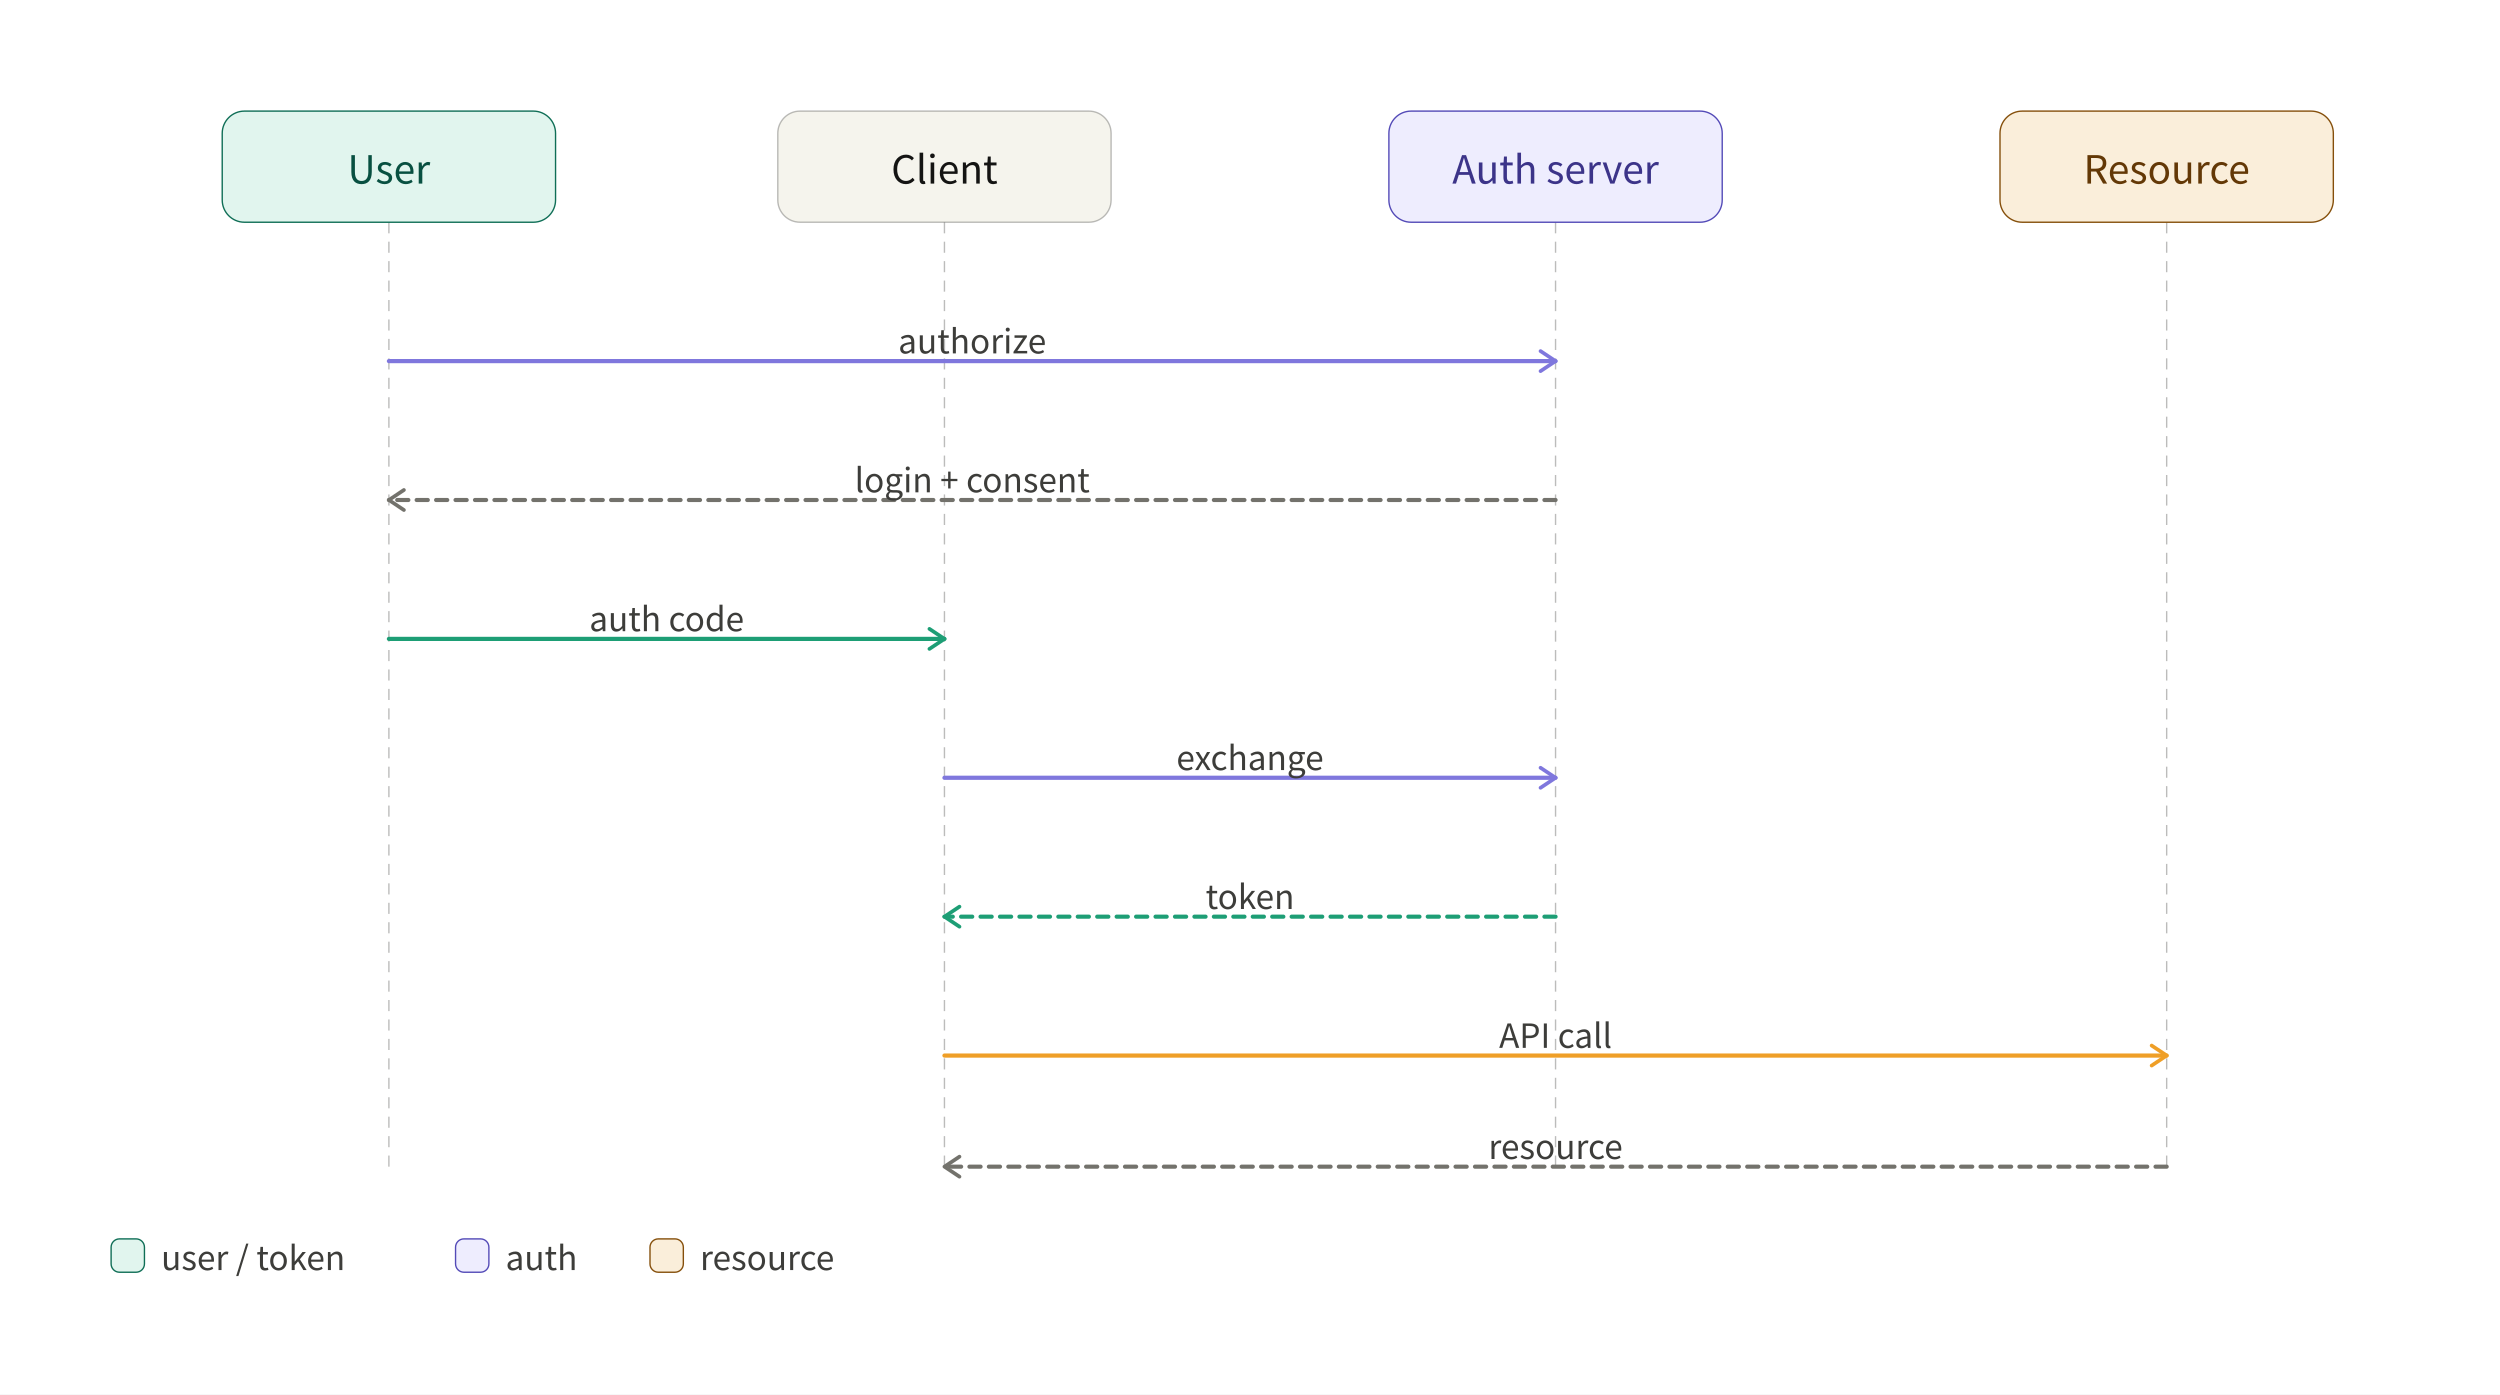
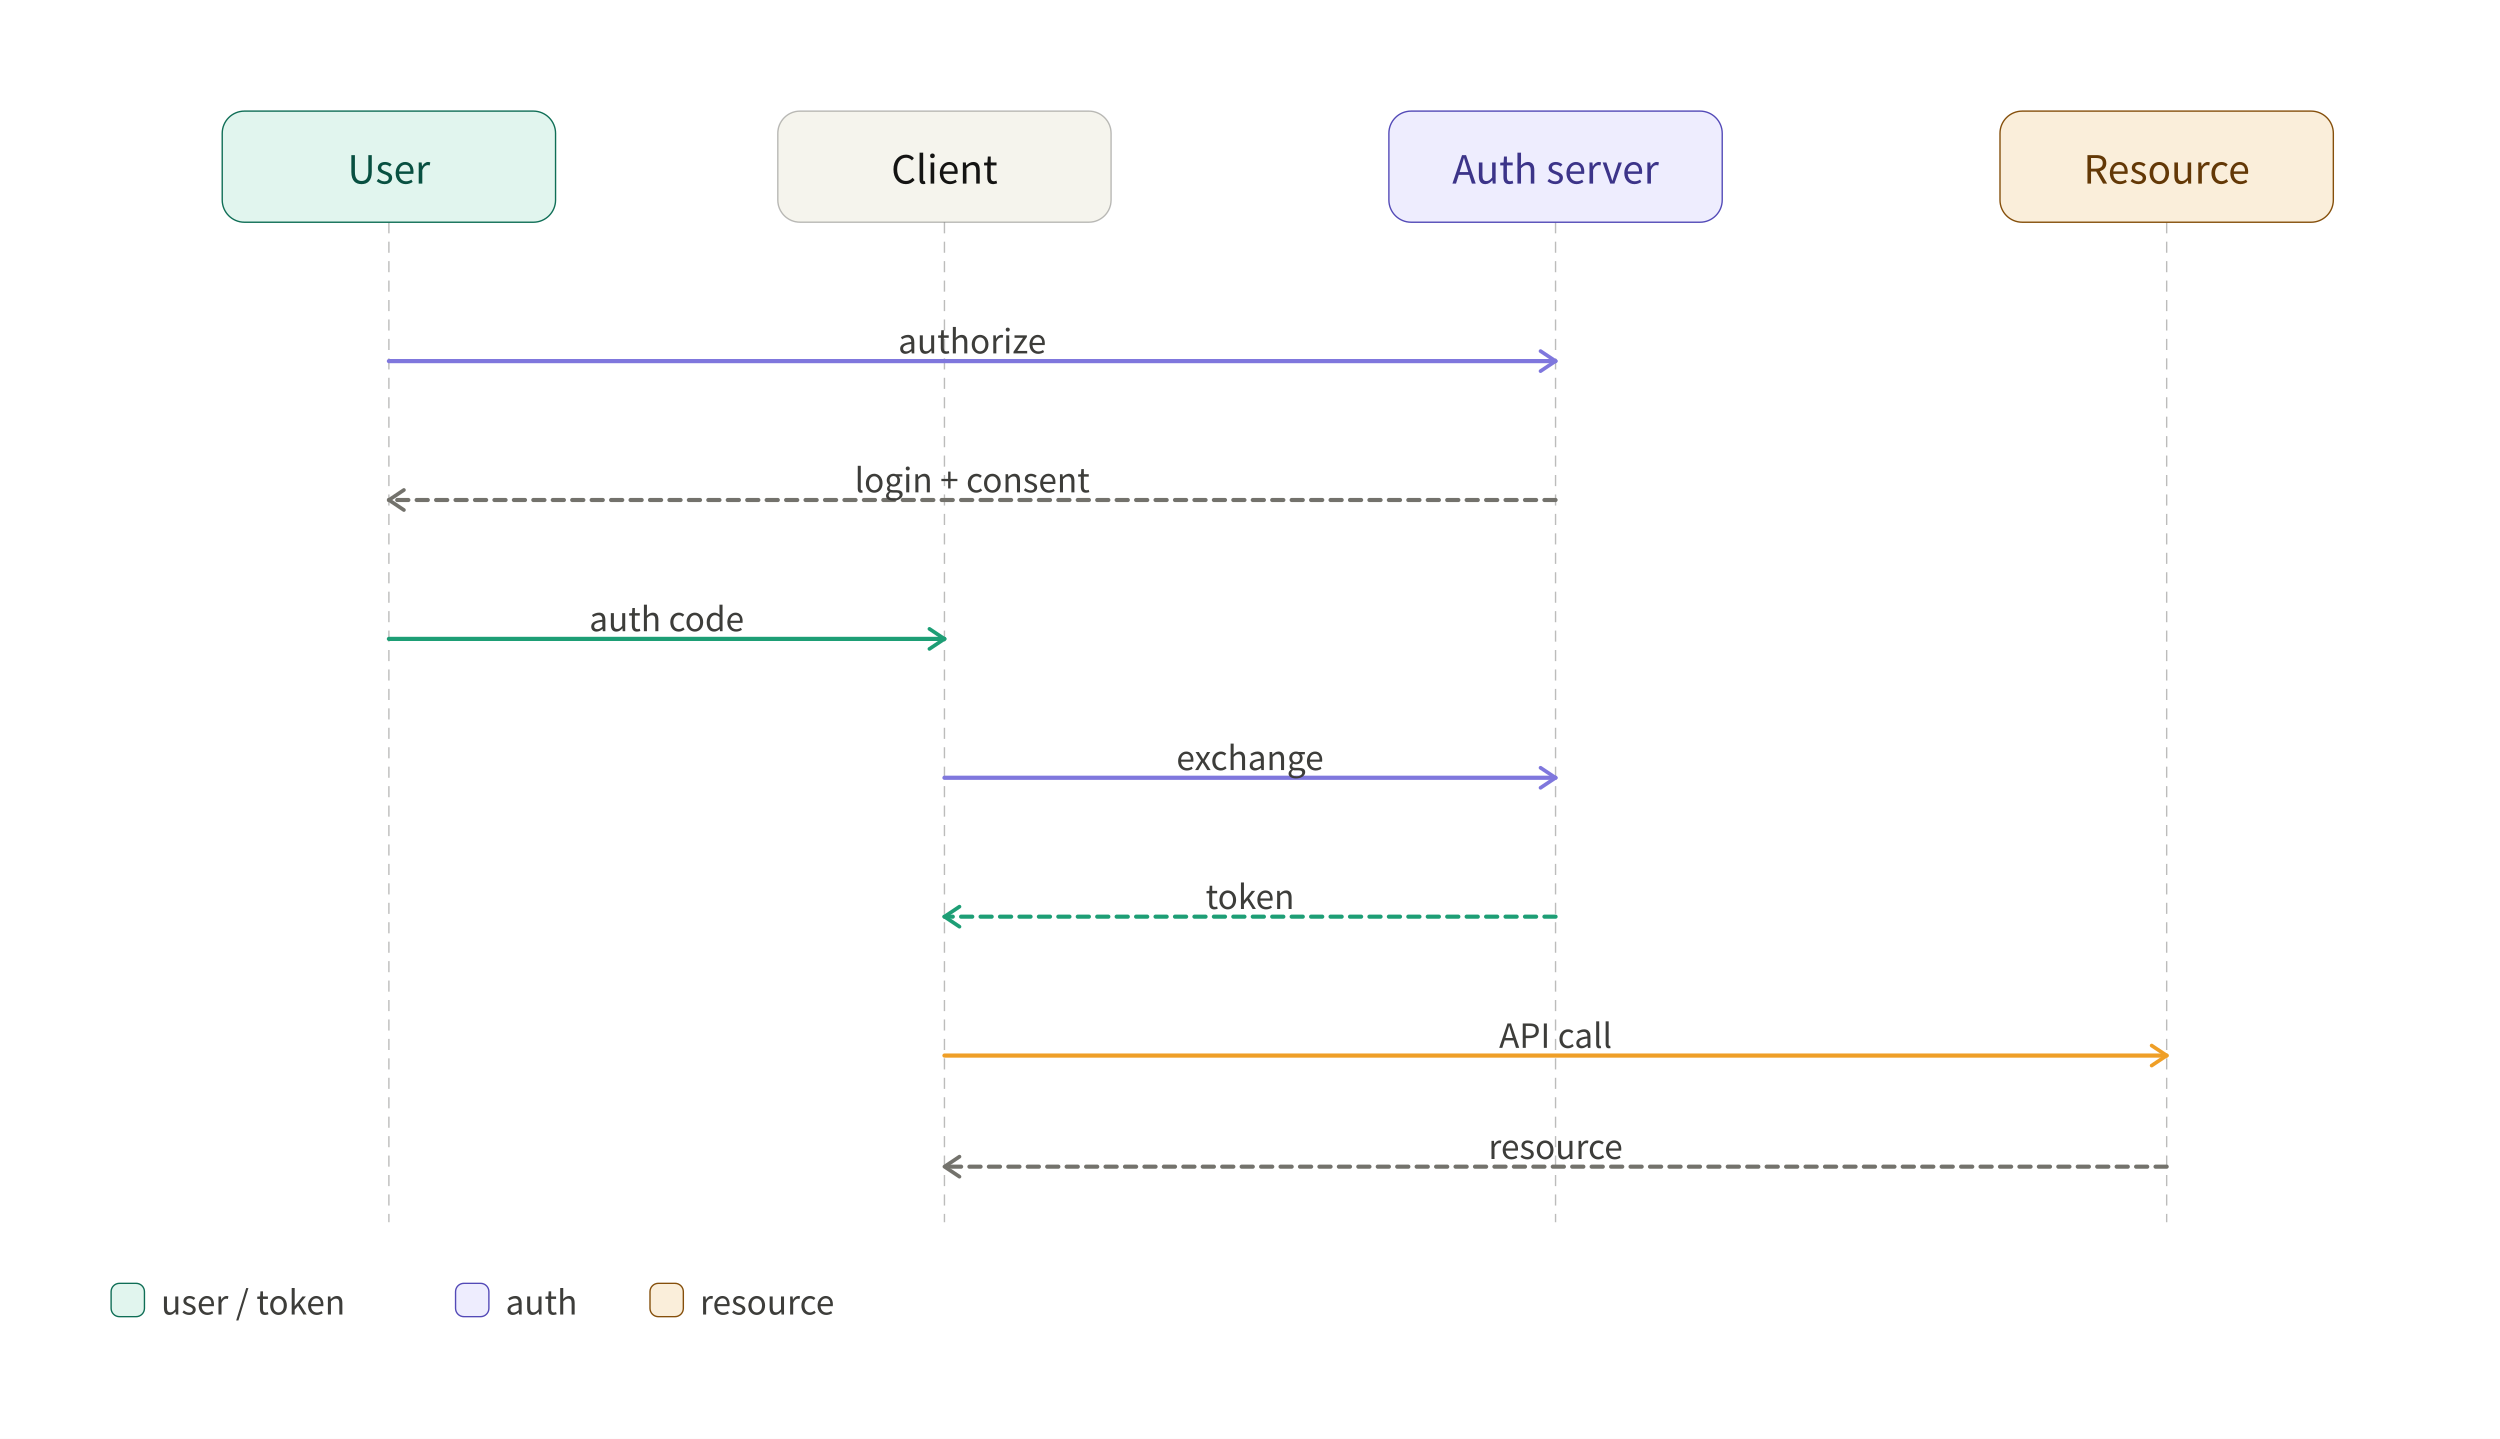
- <svg xmlns="http://www.w3.org/2000/svg" viewBox="0 0 900 502" width="900" height="502" role="img">
+ <svg xmlns="http://www.w3.org/2000/svg" viewBox="0 0 900 518" width="900" height="518" role="img">
  <style>text { font-family: 'Anthropic Sans', -apple-system, BlinkMacSystemFont, 'Segoe UI', 'PingFang SC', 'Microsoft YaHei', 'Hiragino Sans GB', 'Noto Sans CJK SC', sans-serif; }</style>
  <defs>
    <marker id="arrow" viewBox="0 0 10 10" refX="8" refY="5" markerWidth="6" markerHeight="6" orient="auto-start-reverse">
      <path d="M2 1L8 5L2 9" fill="none" stroke="context-stroke" stroke-width="1.5" stroke-linecap="round" stroke-linejoin="round" />
    </marker>
  </defs>
-   <rect x="0" y="0" width="900" height="502" fill="#FFFFFF" />
-   <line x1="140" y1="80" x2="140" y2="420" stroke="rgba(31,30,29,0.3)" stroke-width="0.5" stroke-dasharray="4 3" />
-   <line x1="340" y1="80" x2="340" y2="420" stroke="rgba(31,30,29,0.3)" stroke-width="0.5" stroke-dasharray="4 3" />
-   <line x1="560" y1="80" x2="560" y2="420" stroke="rgba(31,30,29,0.3)" stroke-width="0.5" stroke-dasharray="4 3" />
-   <line x1="780" y1="80" x2="780" y2="420" stroke="rgba(31,30,29,0.3)" stroke-width="0.5" stroke-dasharray="4 3" />
+   <rect x="0" y="0" width="900" height="518" fill="#FFFFFF" />
+   <line x1="140" y1="80" x2="140" y2="440" stroke="rgba(31,30,29,0.3)" stroke-width="0.5" stroke-dasharray="4 3" />
+   <line x1="340" y1="80" x2="340" y2="440" stroke="rgba(31,30,29,0.3)" stroke-width="0.5" stroke-dasharray="4 3" />
+   <line x1="560" y1="80" x2="560" y2="440" stroke="rgba(31,30,29,0.3)" stroke-width="0.5" stroke-dasharray="4 3" />
+   <line x1="780" y1="80" x2="780" y2="440" stroke="rgba(31,30,29,0.3)" stroke-width="0.5" stroke-dasharray="4 3" />
  <line x1="140" y1="130" x2="560" y2="130" stroke="#7F77DD" stroke-width="1.5" stroke-linecap="round" marker-end="url(#arrow)" />
  <line x1="560" y1="180" x2="140" y2="180" stroke="#73726C" stroke-width="1.5" stroke-linecap="round" stroke-dasharray="4 3" marker-end="url(#arrow)" />
  <line x1="140" y1="230" x2="340" y2="230" stroke="#1D9E75" stroke-width="1.5" stroke-linecap="round" marker-end="url(#arrow)" />
  <line x1="340" y1="280" x2="560" y2="280" stroke="#7F77DD" stroke-width="1.5" stroke-linecap="round" marker-end="url(#arrow)" />
  <line x1="560" y1="330" x2="340" y2="330" stroke="#1D9E75" stroke-width="1.5" stroke-linecap="round" stroke-dasharray="4 3" marker-end="url(#arrow)" />
  <line x1="340" y1="380" x2="780" y2="380" stroke="#EF9F27" stroke-width="1.5" stroke-linecap="round" marker-end="url(#arrow)" />
  <line x1="780" y1="420" x2="340" y2="420" stroke="#73726C" stroke-width="1.5" stroke-linecap="round" stroke-dasharray="4 3" marker-end="url(#arrow)" />
  <rect x="80" y="40" width="120" height="40" rx="8" fill="#E1F5EE" stroke="#0F6E56" stroke-width="0.5" />
  <rect x="280" y="40" width="120" height="40" rx="8" fill="#F5F4ED" stroke="rgba(31,30,29,0.3)" stroke-width="0.5" />
  <rect x="500" y="40" width="120" height="40" rx="8" fill="#EEEDFE" stroke="#534AB7" stroke-width="0.5" />
  <rect x="720" y="40" width="120" height="40" rx="8" fill="#FAEEDA" stroke="#854F0B" stroke-width="0.5" />
  <text x="140" y="60" text-anchor="middle" dominant-baseline="central" font-size="14" font-weight="500" fill="#085041">User</text>
  <text x="340" y="60" text-anchor="middle" dominant-baseline="central" font-size="14" font-weight="500" fill="#141413">Client</text>
  <text x="560" y="60" text-anchor="middle" dominant-baseline="central" font-size="14" font-weight="500" fill="#3C3489">Auth server</text>
  <text x="780" y="60" text-anchor="middle" dominant-baseline="central" font-size="14" font-weight="500" fill="#633806">Resource</text>
  <text x="350" y="122" text-anchor="middle" dominant-baseline="central" font-size="12" fill="#3D3D3A">authorize</text>
  <text x="350" y="172" text-anchor="middle" dominant-baseline="central" font-size="12" fill="#3D3D3A">login + consent</text>
  <text x="240" y="222" text-anchor="middle" dominant-baseline="central" font-size="12" fill="#3D3D3A">auth code</text>
  <text x="450" y="272" text-anchor="middle" dominant-baseline="central" font-size="12" fill="#3D3D3A">exchange</text>
  <text x="450" y="322" text-anchor="middle" dominant-baseline="central" font-size="12" fill="#3D3D3A">token</text>
  <text x="560" y="372" text-anchor="middle" dominant-baseline="central" font-size="12" fill="#3D3D3A">API call</text>
  <text x="560" y="412" text-anchor="middle" dominant-baseline="central" font-size="12" fill="#3D3D3A">resource</text>
-   <rect x="40" y="446" width="12" height="12" rx="3" fill="#E1F5EE" stroke="#0F6E56" stroke-width="0.5" />
-   <text x="58" y="452" dominant-baseline="central" font-size="12" fill="#3D3D3A">user / token</text>
-   <rect x="164" y="446" width="12" height="12" rx="3" fill="#EEEDFE" stroke="#534AB7" stroke-width="0.5" />
-   <text x="182" y="452" dominant-baseline="central" font-size="12" fill="#3D3D3A">auth</text>
-   <rect x="234" y="446" width="12" height="12" rx="3" fill="#FAEEDA" stroke="#854F0B" stroke-width="0.5" />
-   <text x="252" y="452" dominant-baseline="central" font-size="12" fill="#3D3D3A">resource</text>
+   <rect x="40" y="462" width="12" height="12" rx="3" fill="#E1F5EE" stroke="#0F6E56" stroke-width="0.5" />
+   <text x="58" y="468" dominant-baseline="central" font-size="12" fill="#3D3D3A">user / token</text>
+   <rect x="164" y="462" width="12" height="12" rx="3" fill="#EEEDFE" stroke="#534AB7" stroke-width="0.5" />
+   <text x="182" y="468" dominant-baseline="central" font-size="12" fill="#3D3D3A">auth</text>
+   <rect x="234" y="462" width="12" height="12" rx="3" fill="#FAEEDA" stroke="#854F0B" stroke-width="0.5" />
+   <text x="252" y="468" dominant-baseline="central" font-size="12" fill="#3D3D3A">resource</text>
</svg>
